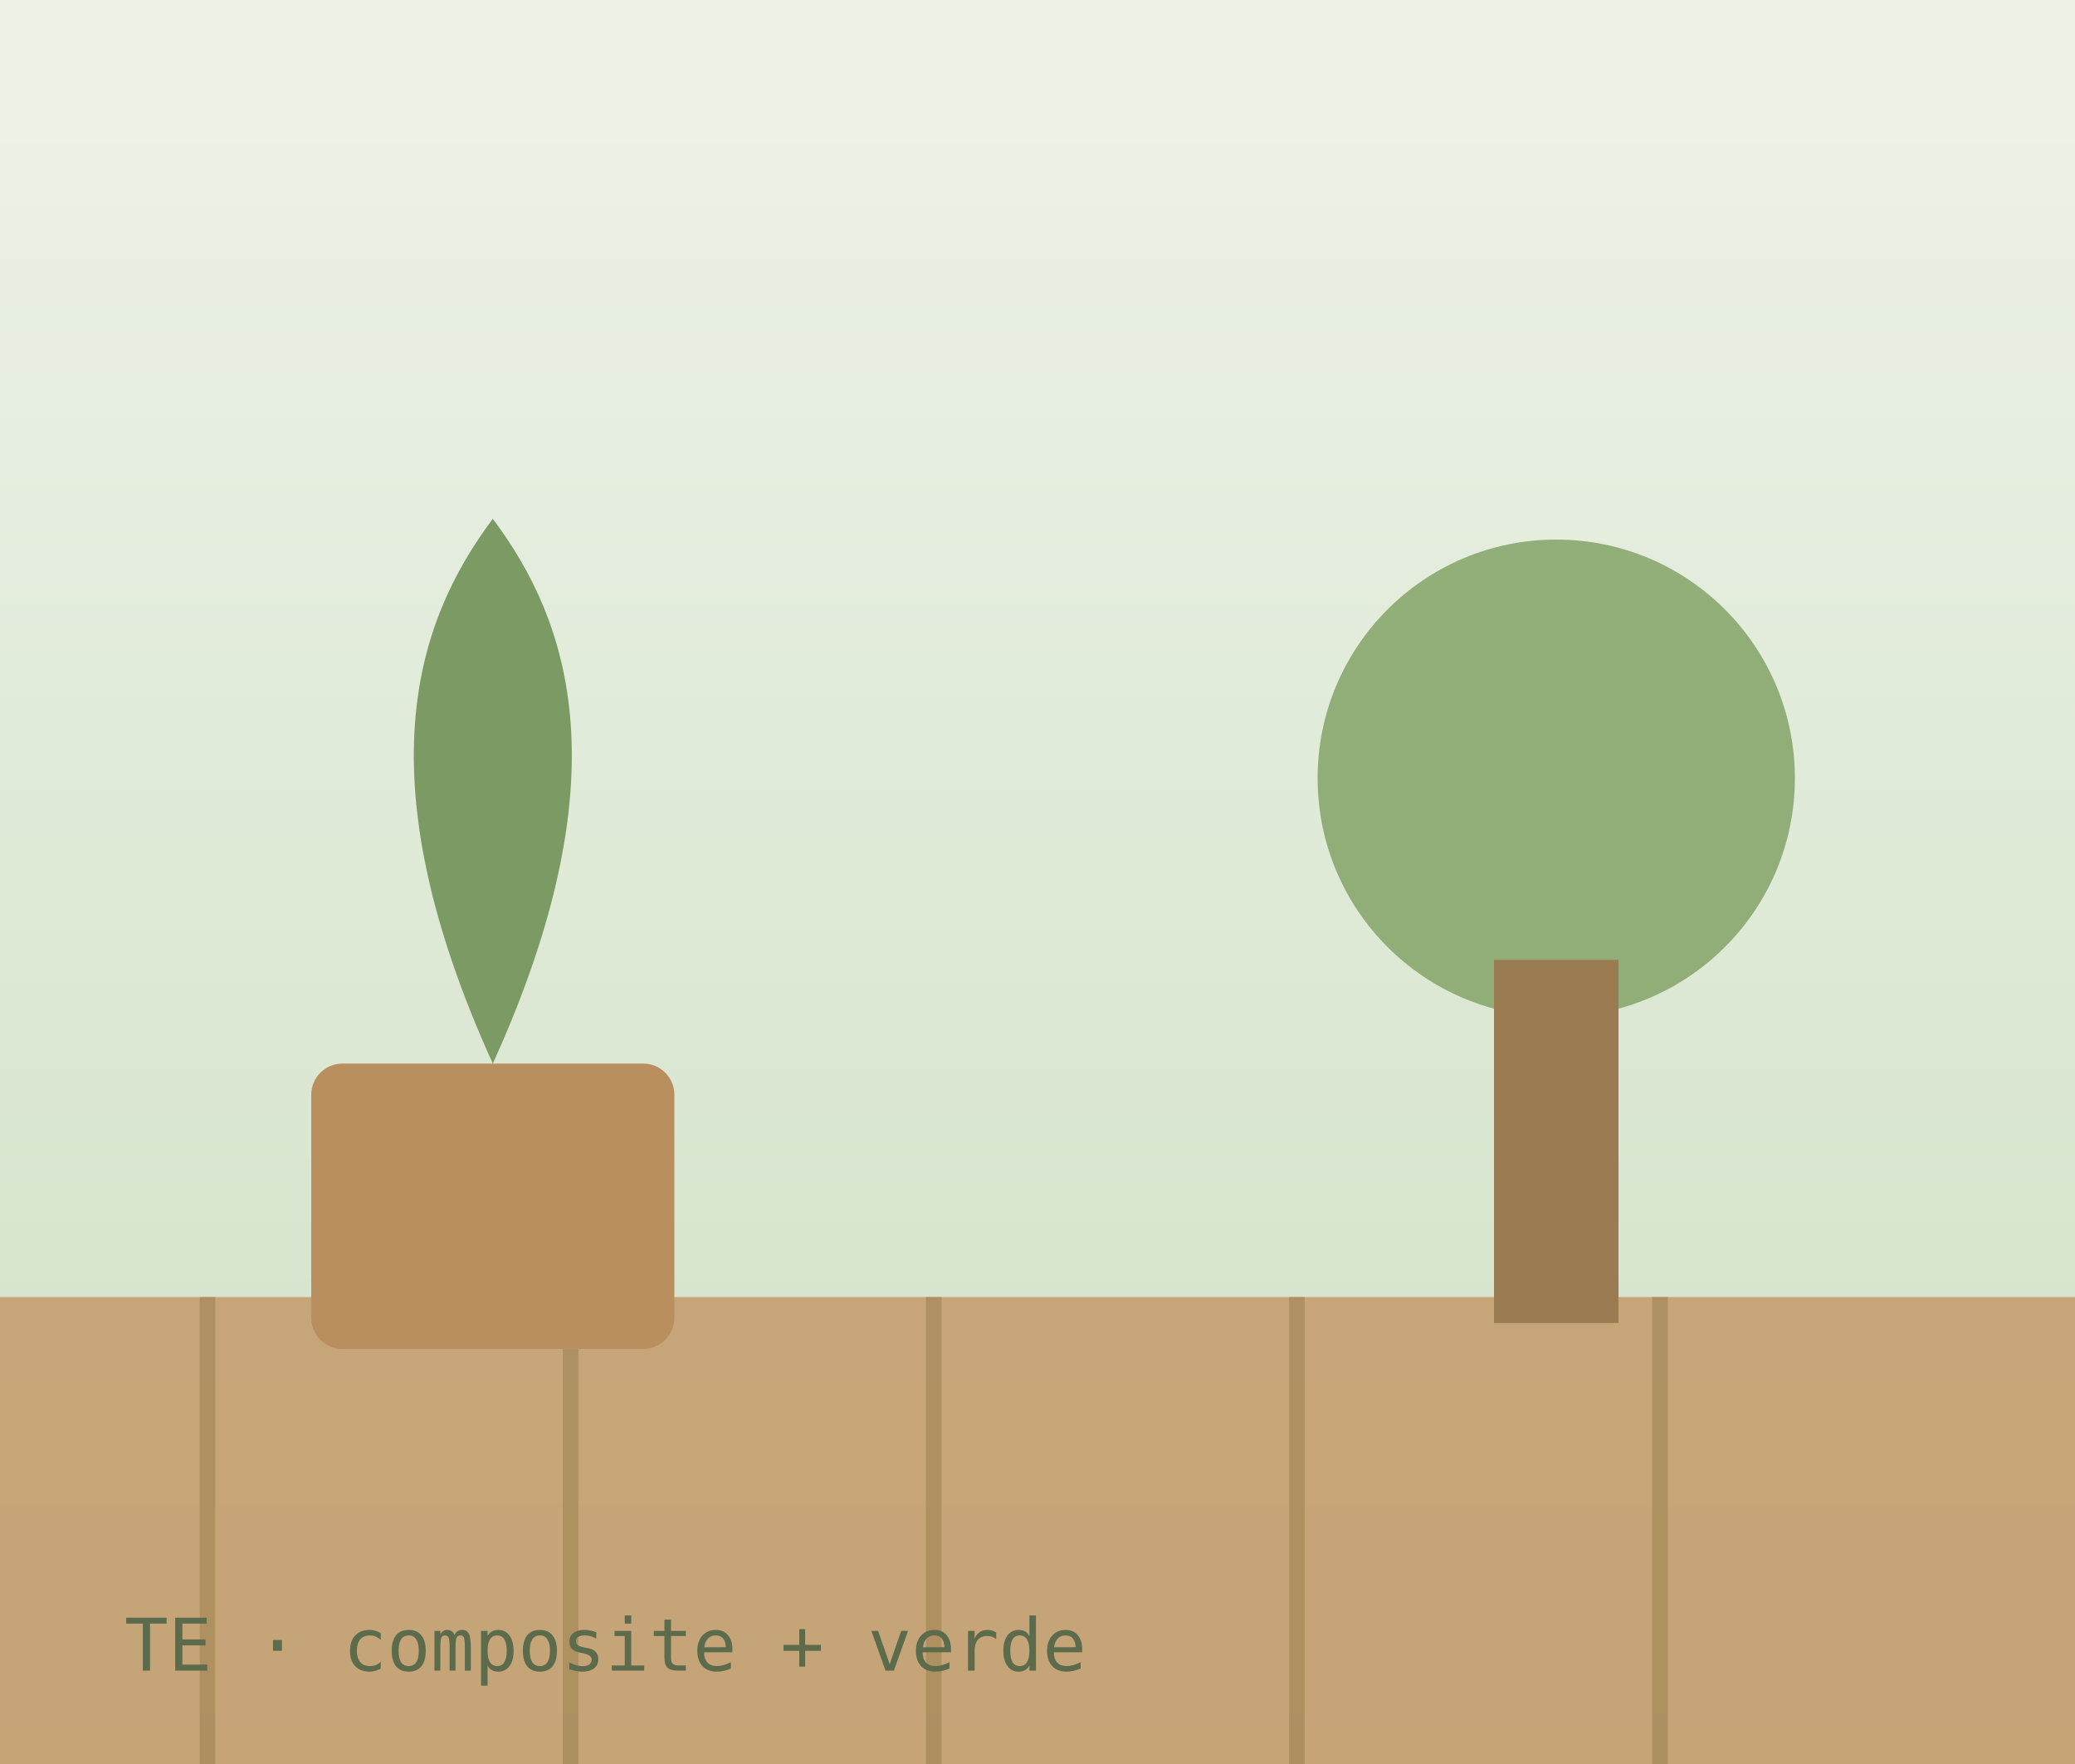
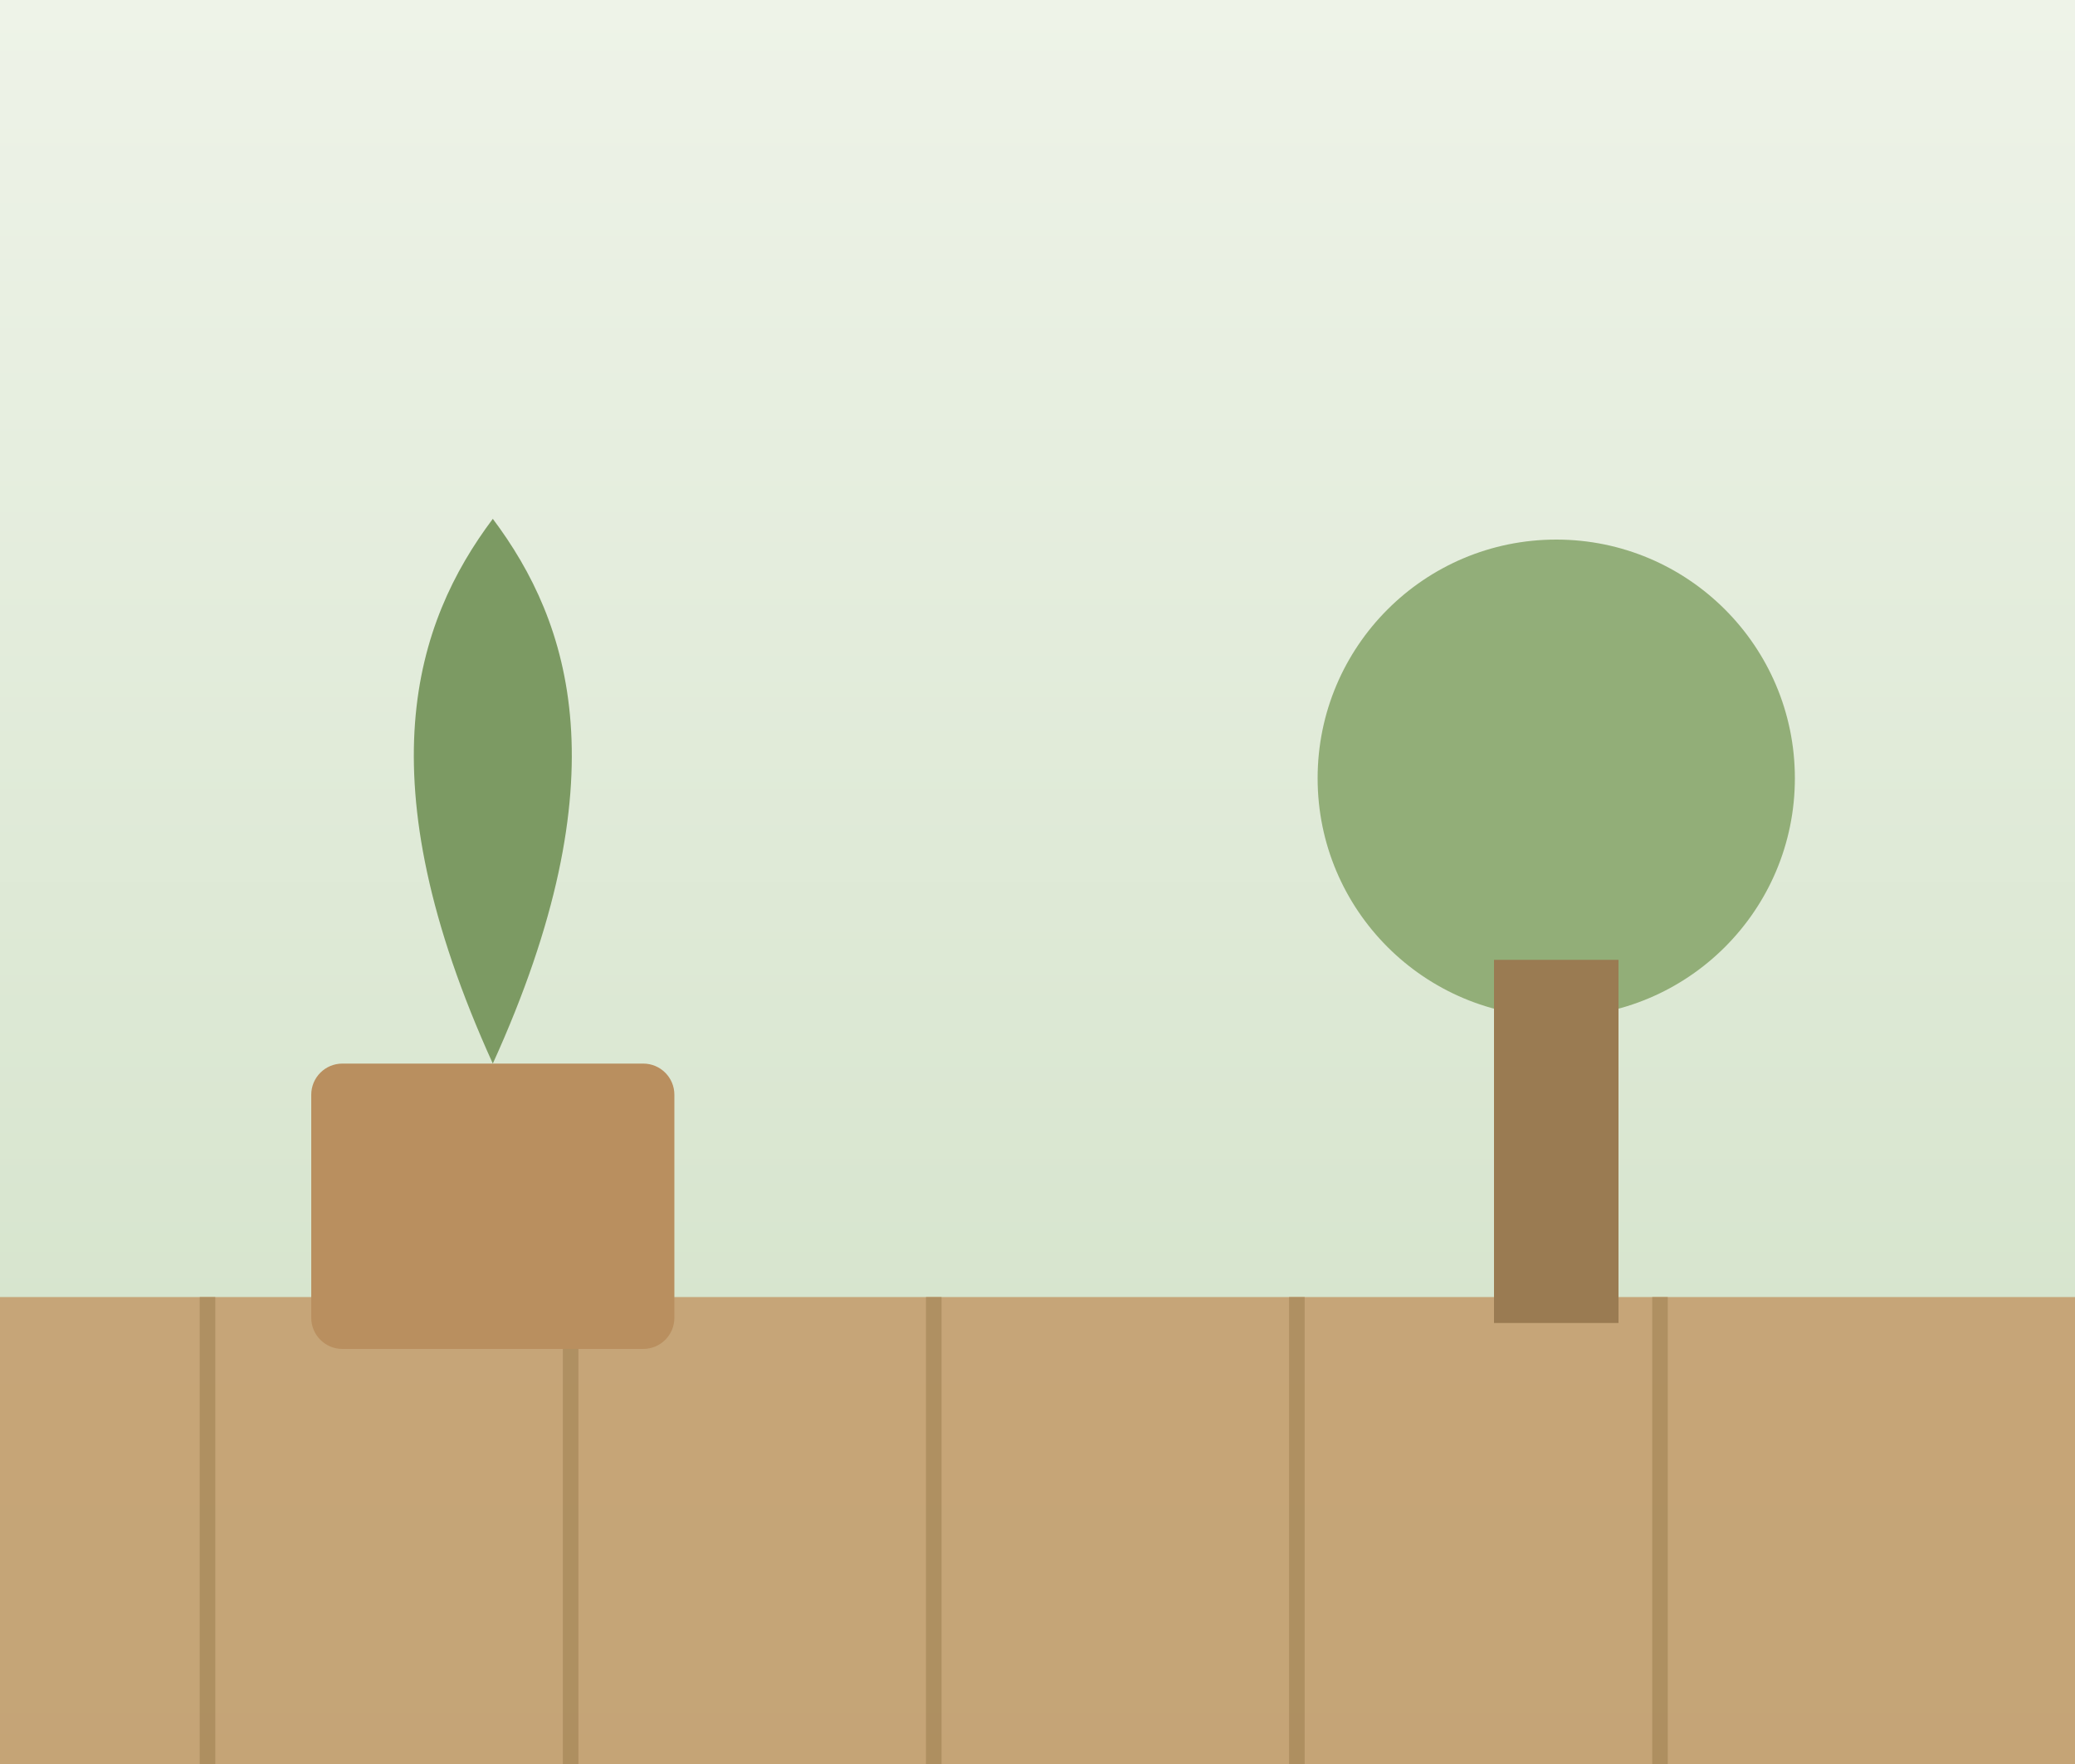
<svg xmlns="http://www.w3.org/2000/svg" viewBox="0 0 400 340" role="img" aria-label="Referencia de terraza">
  <defs>
    <linearGradient id="g" x1="0" y1="0" x2="0" y2="1">
      <stop offset="0" stop-color="#eef3e8" />
      <stop offset="1" stop-color="#cfe0c5" />
    </linearGradient>
  </defs>
  <rect width="400" height="340" fill="url(#g)" />
  <g opacity=".85">
    <rect x="0" y="250" width="400" height="90" fill="#c39a68" />
    <line x1="40" y1="250" x2="40" y2="340" stroke="#a8814f" stroke-width="3" />
    <line x1="110" y1="250" x2="110" y2="340" stroke="#a8814f" stroke-width="3" />
    <line x1="180" y1="250" x2="180" y2="340" stroke="#a8814f" stroke-width="3" />
    <line x1="250" y1="250" x2="250" y2="340" stroke="#a8814f" stroke-width="3" />
    <line x1="320" y1="250" x2="320" y2="340" stroke="#a8814f" stroke-width="3" />
  </g>
  <rect x="60" y="205" width="70" height="55" rx="6" fill="#b98f5f" />
  <path d="M95 205 C70 150 80 120 95 100 C110 120 120 150 95 205 Z" fill="#7c9a63" />
  <circle cx="300" cy="150" r="46" fill="#8aa76e" opacity=".9" />
  <rect x="288" y="185" width="24" height="70" fill="#9a7b52" />
-   <text x="24" y="322" font-family="monospace" font-size="14" fill="#5c6b4c">TE · composite + verde</text>
</svg>
